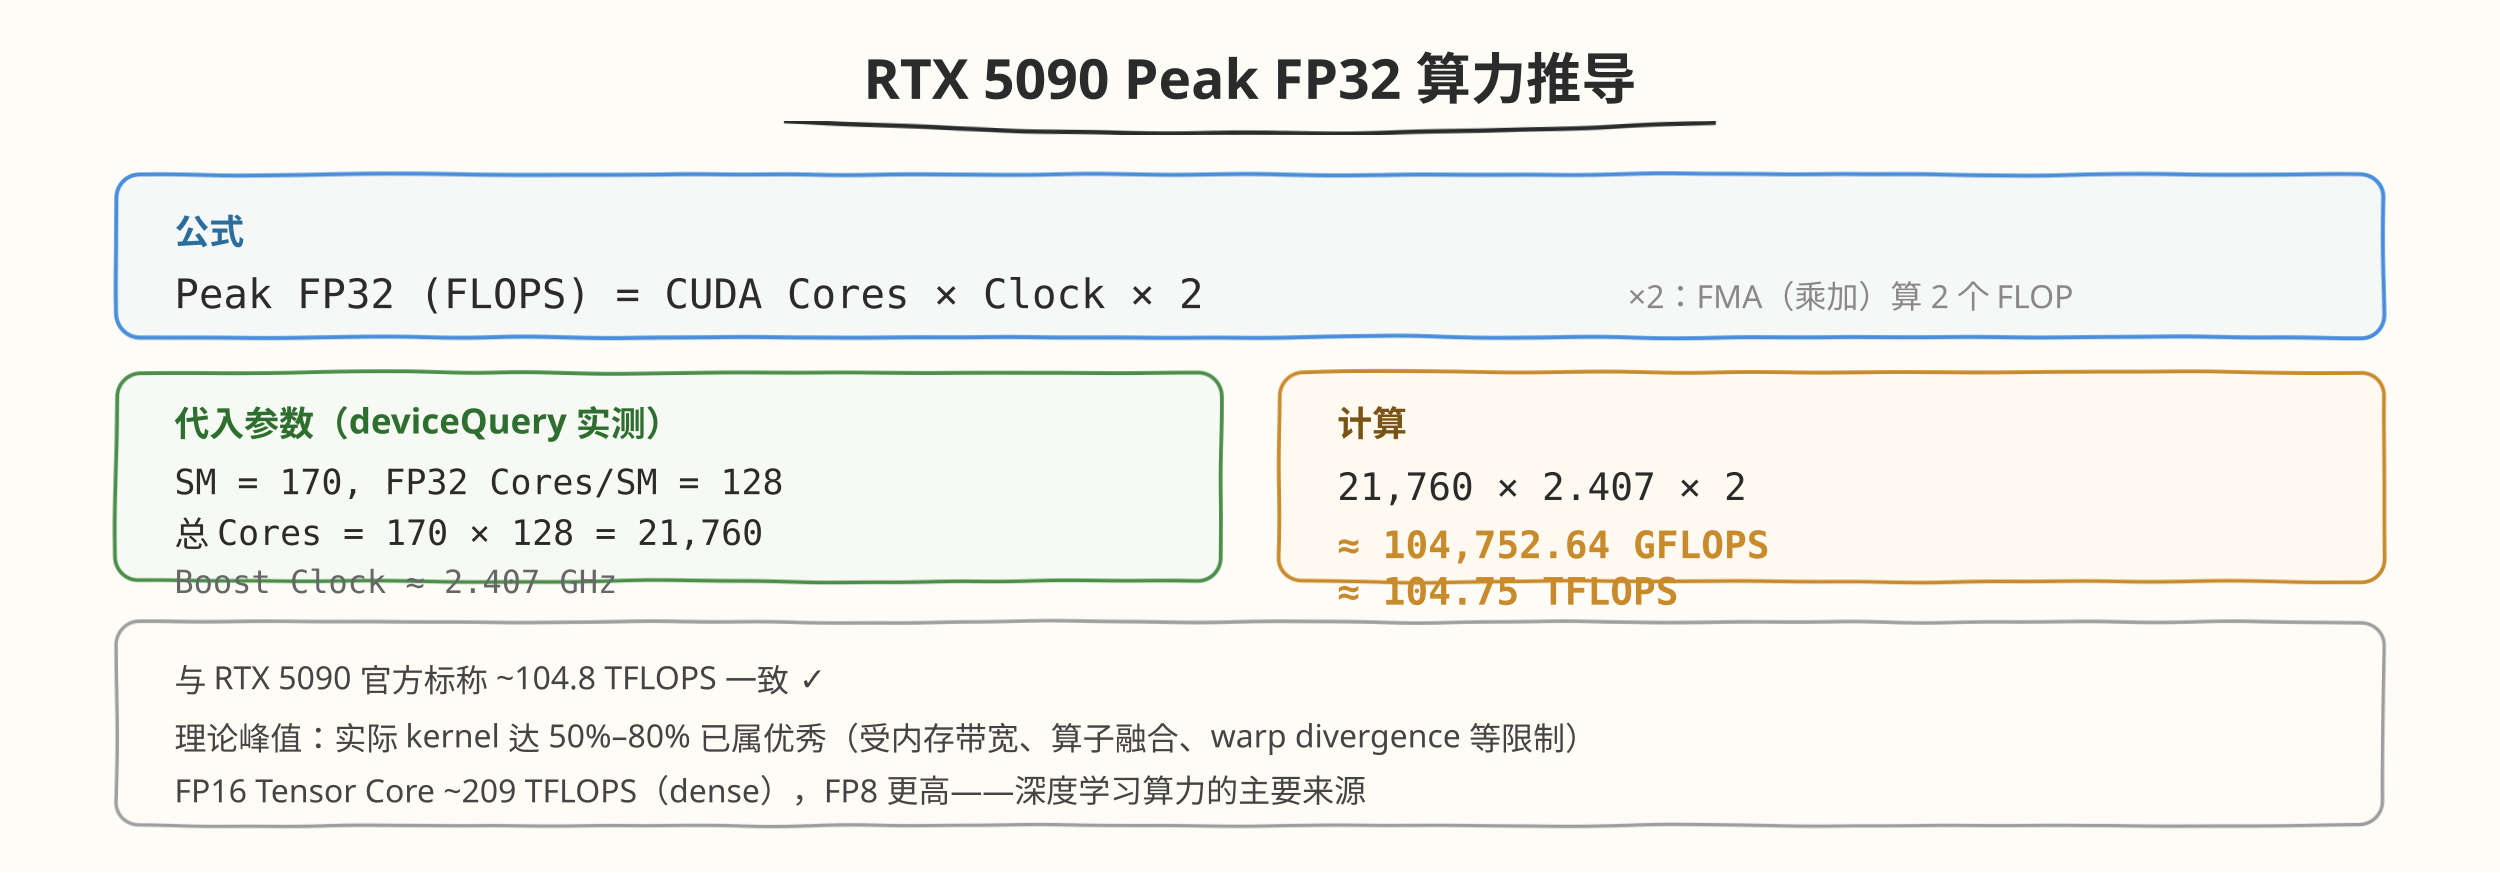
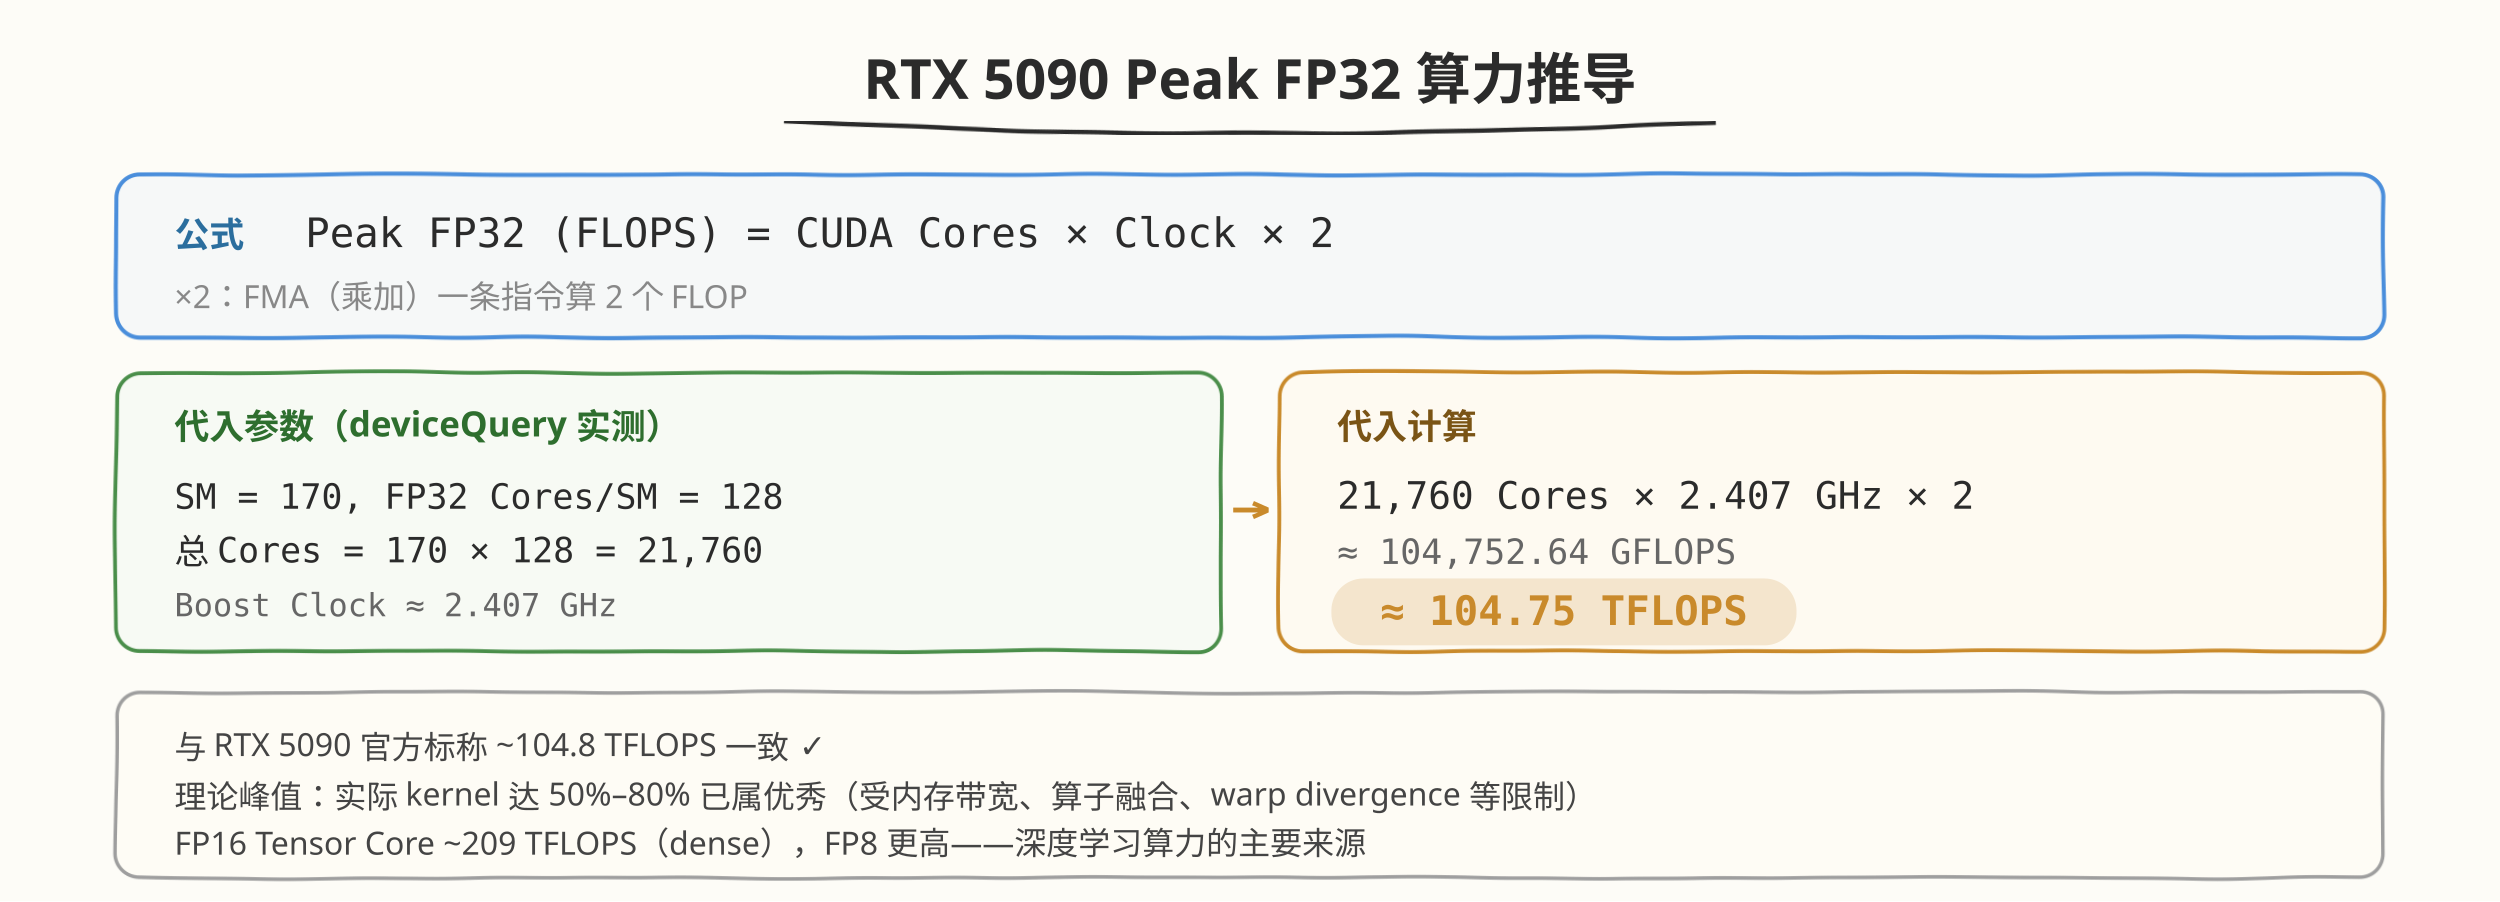
- <svg xmlns="http://www.w3.org/2000/svg" width="860" height="300" viewBox="0 0 860 300" font-family="'Comic Sans MS','Marker Felt','Kaiti SC',楷体,'Segoe UI',cursive">
+ <svg xmlns="http://www.w3.org/2000/svg" width="860" height="310" viewBox="0 0 860 310" font-family="'Comic Sans MS','Marker Felt','Kaiti SC',楷体,'Segoe UI',cursive">
  <defs>
    <filter id="sk" x="-3%" y="-3%" width="106%" height="106%">
      <feTurbulence type="fractalNoise" baseFrequency="0.018" numOctaves="2" seed="21" result="n" />
      <feDisplacementMap in="SourceGraphic" in2="n" scale="1.8" />
    </filter>
  </defs>
-   <rect width="860" height="300" fill="#fdfcf7" />
+   <rect width="860" height="310" fill="#fdfcf7" />
  <text x="430" y="34" text-anchor="middle" font-size="19" font-weight="bold" fill="#2b2b2b">RTX 5090 Peak FP32 算力推导</text>
  <path d="M 270 42 Q 430 50 590 42" stroke="#2b2b2b" stroke-width="1.5" fill="none" filter="url(#sk)" />
  <g filter="url(#sk)">
    <rect x="40" y="60" width="780" height="56" rx="8" fill="#e8f0fa" stroke="#4a8edb" stroke-width="1.4" fill-opacity="0.35" />
  </g>
-   <text x="60" y="84" font-size="12" fill="#2b6e9e" font-weight="bold">公式</text>
-   <text x="60" y="106" font-size="14" fill="#2b2b2b" font-family="monospace">Peak FP32 (FLOPS) = CUDA Cores × Clock × 2</text>
-   <text x="560" y="106" font-size="11" fill="#888">×2：FMA（乘加）算 2 个 FLOP</text>
+   <text x="60" y="85" font-size="12" fill="#2b6e9e" font-weight="bold">公式</text>
+   <text x="105" y="85" font-size="14" fill="#2b2b2b" font-family="monospace">Peak FP32 (FLOPS) = CUDA Cores × Clock × 2</text>
+   <text x="60" y="106" font-size="11" fill="#888">×2：FMA（乘加）一条指令算 2 个 FLOP</text>
  <g filter="url(#sk)">
-     <rect x="40" y="128" width="380" height="72" rx="8" fill="#eaf6ee" stroke="#4a8e4a" stroke-width="1.3" fill-opacity="0.35" />
+     <rect x="40" y="128" width="380" height="96" rx="8" fill="#eaf6ee" stroke="#4a8e4a" stroke-width="1.3" fill-opacity="0.35" />
  </g>
-   <text x="60" y="150" font-size="12" fill="#2e6e2e" font-weight="bold">代入参数（deviceQuery 实测）</text>
-   <text x="60" y="170" font-size="12" fill="#2b2b2b" font-family="monospace">SM = 170, FP32 Cores/SM = 128</text>
-   <text x="60" y="188" font-size="12" fill="#2b2b2b" font-family="monospace">总 Cores = 170 × 128 = 21,760</text>
-   <text x="60" y="204" font-size="11" fill="#666" font-family="monospace">Boost Clock ≈ 2.407 GHz</text>
+   <text x="60" y="151" font-size="12" fill="#2e6e2e" font-weight="bold">代入参数（deviceQuery 实测）</text>
+   <text x="60" y="175" font-size="12" fill="#2b2b2b" font-family="monospace">SM = 170, FP32 Cores/SM = 128</text>
+   <text x="60" y="194" font-size="12" fill="#2b2b2b" font-family="monospace">总 Cores = 170 × 128 = 21,760</text>
+   <text x="60" y="212" font-size="11" fill="#666" font-family="monospace">Boost Clock ≈ 2.407 GHz</text>
+   <text x="430" y="182" text-anchor="middle" font-size="16" fill="#c98a2b" font-weight="bold">→</text>
  <g filter="url(#sk)">
-     <rect x="440" y="128" width="380" height="72" rx="8" fill="#fef6e6" stroke="#c98a2b" stroke-width="1.3" fill-opacity="0.35" />
+     <rect x="440" y="128" width="380" height="96" rx="8" fill="#fef6e6" stroke="#c98a2b" stroke-width="1.3" fill-opacity="0.35" />
  </g>
-   <text x="460" y="150" font-size="12" fill="#7a5415" font-weight="bold">计算</text>
-   <text x="460" y="172" font-size="13" fill="#2b2b2b" font-family="monospace">21,760 × 2.407 × 2</text>
-   <text x="460" y="192" font-size="13" fill="#c98a2b" font-weight="bold" font-family="monospace">≈ 104,752.64 GFLOPS</text>
-   <text x="460" y="208" font-size="13" fill="#c98a2b" font-weight="bold" font-family="monospace">≈ 104.75 TFLOPS</text>
+   <text x="460" y="151" font-size="12" fill="#7a5415" font-weight="bold">代入计算</text>
+   <text x="460" y="175" font-size="13" fill="#2b2b2b" font-family="monospace">21,760 Cores × 2.407 GHz × 2</text>
+   <text x="460" y="194" font-size="12" fill="#666" font-family="monospace">≈ 104,752.64 GFLOPS</text>
+   <rect x="458" y="199" width="160" height="23" rx="11" fill="#c98a2b" fill-opacity="0.18" />
+   <text x="538" y="215" text-anchor="middle" font-size="14" fill="#c98a2b" font-weight="bold" font-family="monospace">≈ 104.75 TFLOPS</text>
  <g filter="url(#sk)">
-     <rect x="40" y="214" width="780" height="70" rx="8" fill="#fffdf3" stroke="#9e9e9e" stroke-width="1.2" fill-opacity="0.4" />
+     <rect x="40" y="238" width="780" height="64" rx="8" fill="#fffdf3" stroke="#9e9e9e" stroke-width="1.2" fill-opacity="0.4" />
  </g>
-   <text x="60" y="238" font-size="11" fill="#444">与 RTX 5090 官方标称 ~104.8 TFLOPS 一致 ✓</text>
-   <text x="60" y="258" font-size="11" fill="#444">理论峰值：实际 kernel 达 50%–80% 已属优秀（受内存带宽、算子融合、warp divergence 等限制）</text>
-   <text x="60" y="276" font-size="11" fill="#444">FP16 Tensor Core ~209 TFLOPS（dense），FP8 更高——深度学习算力的主要来源</text>
+   <text x="60" y="261" font-size="11" fill="#444">与 RTX 5090 官方标称 ~104.8 TFLOPS 一致 ✓</text>
+   <text x="60" y="278" font-size="11" fill="#444">理论峰值：实际 kernel 达 50%–80% 已属优秀（受内存带宽、算子融合、warp divergence 等限制）</text>
+   <text x="60" y="294" font-size="11" fill="#444">FP16 Tensor Core ~209 TFLOPS（dense），FP8 更高——深度学习算力的主要来源</text>
</svg>
